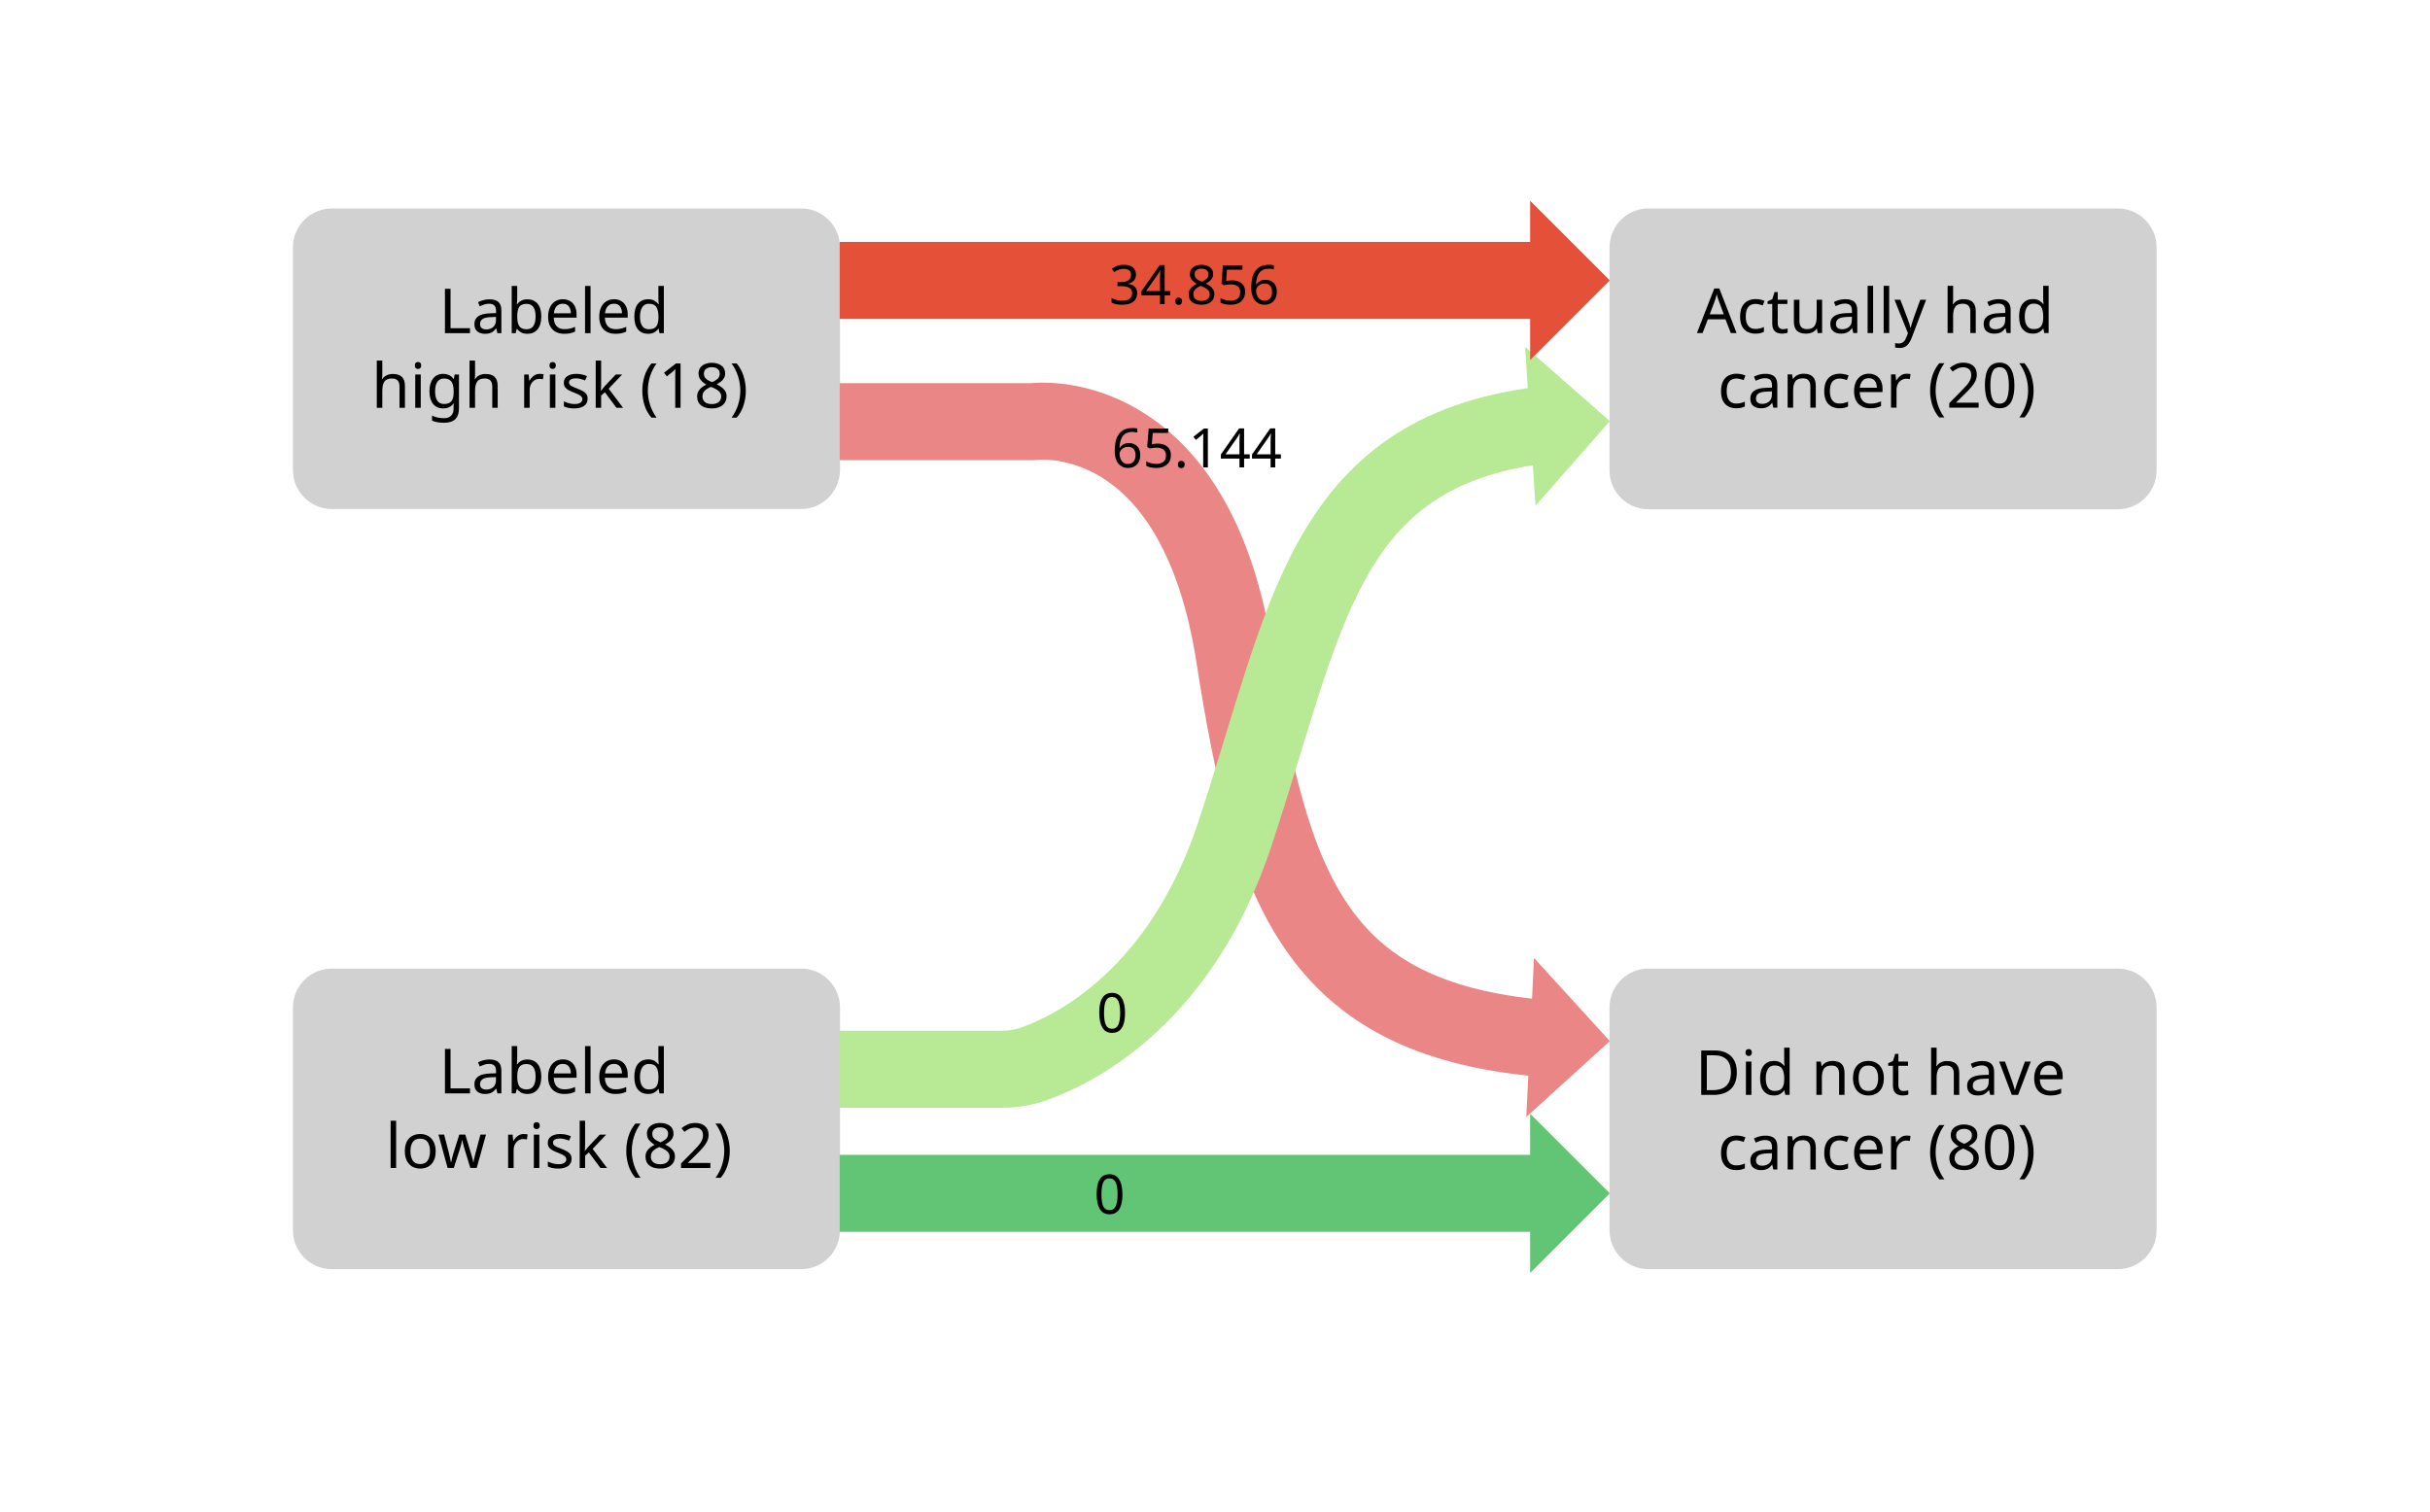
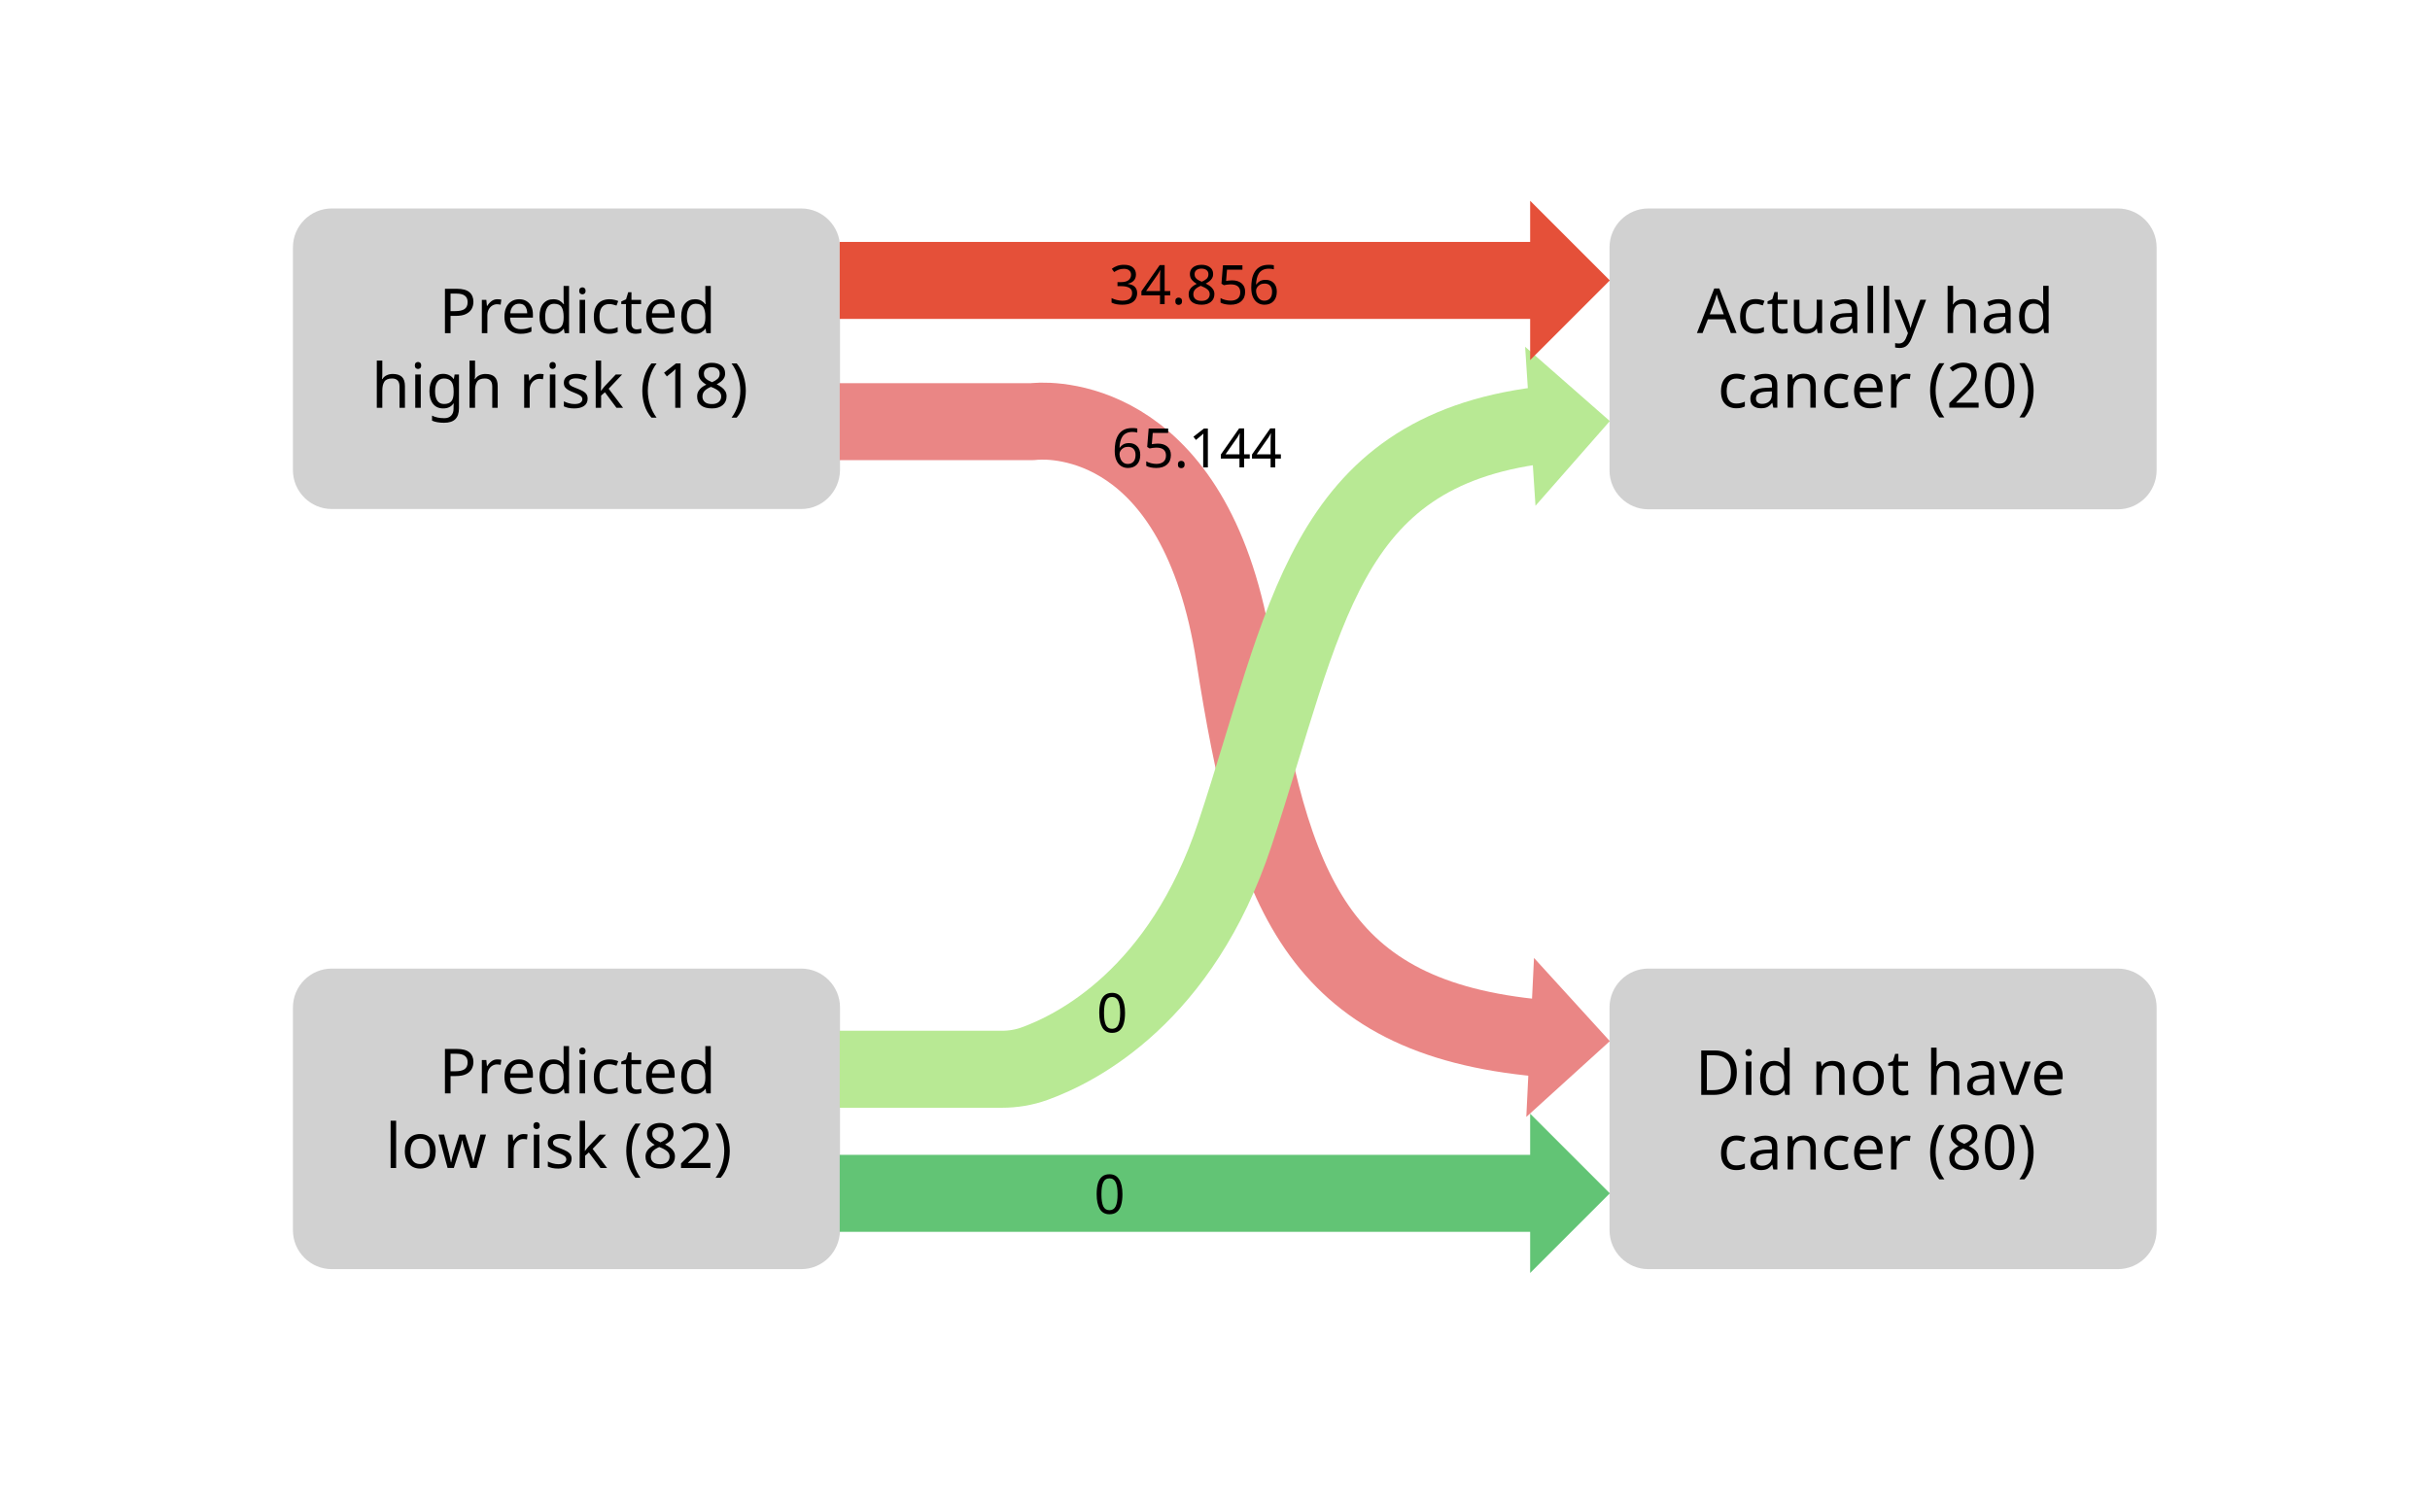
<svg xmlns="http://www.w3.org/2000/svg" version="1.1" id="Layer_1" x="0px" y="0px" viewBox="0 0 820.4 510.3" style="enable-background:new 0 0 820.4 510.3;" xml:space="preserve">
  <style type="text/css">
	.st0{fill:#FFFFFF;}
	.st1{fill:#D1D1D1;}
	.st2{fill:none;stroke:#EA8685;stroke-width:26;stroke-miterlimit:10;}
	.st3{fill:#EA8685;}
	.st4{fill:none;stroke:#B8E994;stroke-width:26;stroke-miterlimit:10;}
	.st5{fill:#B8E994;}
	.st6{fill:none;stroke:#E55039;stroke-width:26;stroke-miterlimit:10;}
	.st7{fill:#E55039;}
	.st8{fill:none;stroke:#62C475;stroke-width:26;stroke-miterlimit:10;}
	.st9{fill:#62C475;}
	.st10{font-family:'Helvetica-Bold';}
	.st11{font-size:18.377px;}
	.st12{font-size:21.002px;}
</style>
  <rect x="-3" class="st0" width="827" height="519" />
  <path class="st1" d="M270.5,171.9H112c-7.2,0-13.1-5.9-13.1-13.1V83.5c0-7.2,5.9-13.1,13.1-13.1h158.5c7.2,0,13.1,5.9,13.1,13.1  v75.3C283.5,166,277.7,171.9,270.5,171.9z" />
  <path class="st1" d="M715,172H556.5c-7.2,0-13.1-5.9-13.1-13.1V83.5c0-7.2,5.9-13.1,13.1-13.1H715c7.2,0,13.1,5.9,13.1,13.1v75.3  C728.1,166.1,722.2,172,715,172z" />
  <path class="st1" d="M270.5,428.6H112c-7.2,0-13.1-5.9-13.1-13.1v-75.3c0-7.2,5.9-13.1,13.1-13.1h158.5c7.2,0,13.1,5.9,13.1,13.1  v75.3C283.5,422.8,277.7,428.6,270.5,428.6z" />
  <path class="st1" d="M715,428.6H556.5c-7.2,0-13.1-5.9-13.1-13.1v-75.3c0-7.2,5.9-13.1,13.1-13.1H715c7.2,0,13.1,5.9,13.1,13.1v75.3  C728.1,422.8,722.2,428.6,715,428.6z" />
  <g>
    <g>
      <path class="st2" d="M283.5,142.4h64.1c0.7,0,1.4,0,2.1-0.1c6.6-0.5,54.6-1.1,67.1,79.5c12.3,78.8,27.4,121.9,103.2,128.8" />
      <g>
        <polygon class="st3" points="517.9,323.5 515.3,377.2 543.5,351.6    " />
      </g>
    </g>
  </g>
  <g>
    <g>
      <path class="st4" d="M283.5,361.1h54.7c3.8,0,7.5-0.6,11.1-1.9c14.4-5.2,49.5-23,67.6-77.5c24.2-72.9,29.4-128.8,103.3-138.1" />
      <g>
        <polygon class="st5" points="514.9,117.1 518.4,170.8 543.5,142.2    " />
      </g>
    </g>
  </g>
  <g>
    <g>
      <line class="st6" x1="283.5" y1="94.7" x2="520.2" y2="94.7" />
      <g>
        <polygon class="st7" points="516.6,67.8 516.6,121.6 543.5,94.7    " />
      </g>
    </g>
  </g>
  <g>
    <g>
      <line class="st8" x1="283.5" y1="403" x2="520.2" y2="403" />
      <g>
        <polygon class="st9" points="516.6,376.1 516.6,429.9 543.5,403    " />
      </g>
    </g>
  </g>
  <text id="tpA" transform="matrix(1 0 0 1 374.4521 102.7202)" class="st10 st11">34.856</text>
  <text id="fpA" transform="matrix(1 0 0 1 375.3267 157.8516)" class="st10 st11">65.144</text>
  <text id="fnA" transform="matrix(1 0 0 1 370.2168 348.624)" class="st10 st11">0</text>
  <text id="tnA" transform="matrix(1 0 0 1 369.3418 409.8809)" class="st10 st11">0</text>
-   <text transform="matrix(1 0 0 1 148.1895 112.5239)" class="st10 st12">Labeled </text>
+   <text transform="matrix(1 0 0 1 148.1895 112.5239)" class="st10 st12">Predicted </text>
  <text transform="matrix(1 0 0 1 125.4312 137.7256)" class="st10 st12">high risk (18)</text>
-   <text transform="matrix(1 0 0 1 148.1895 369.2383)" class="st10 st12">Labeled </text>
+   <text transform="matrix(1 0 0 1 148.1895 369.2383)" class="st10 st12">Predicted </text>
  <text transform="matrix(1 0 0 1 130.0967 394.4395)" class="st10 st12">low risk (82)</text>
  <text transform="matrix(1 0 0 1 572.9023 112.4717)" class="st10 st12">Actually had</text>
  <text transform="matrix(1 0 0 1 579.8838 137.6738)" class="st10 st12">cancer (20)</text>
  <text transform="matrix(1 0 0 1 572.3281 369.752)" class="st10 st12">Did not have</text>
  <text transform="matrix(1 0 0 1 579.8887 394.9541)" class="st10 st12">cancer (80)</text>
</svg>
